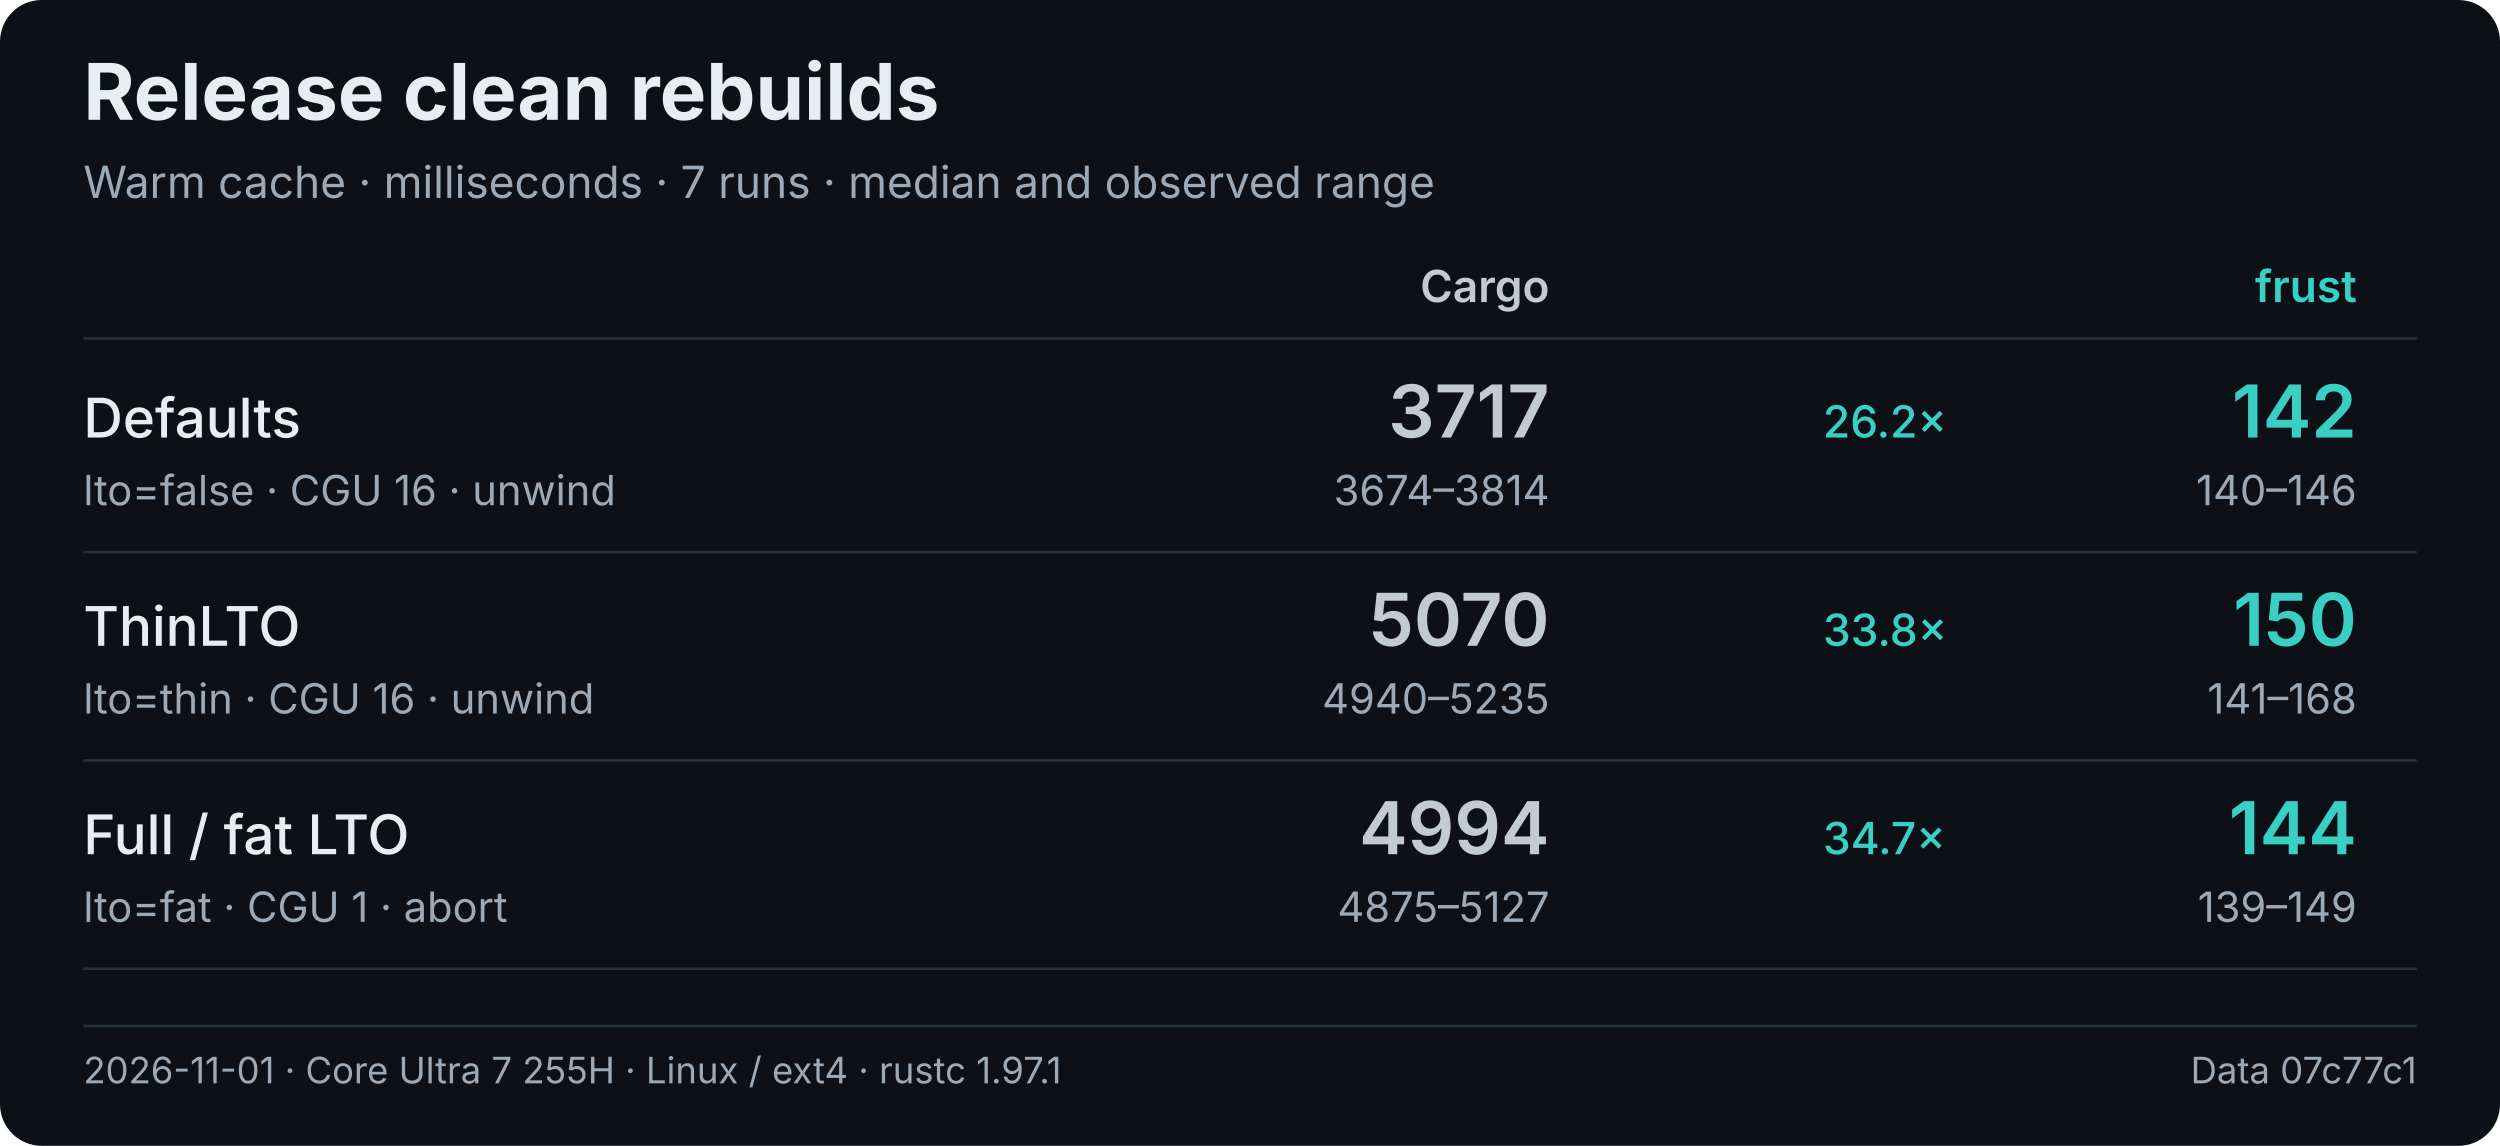
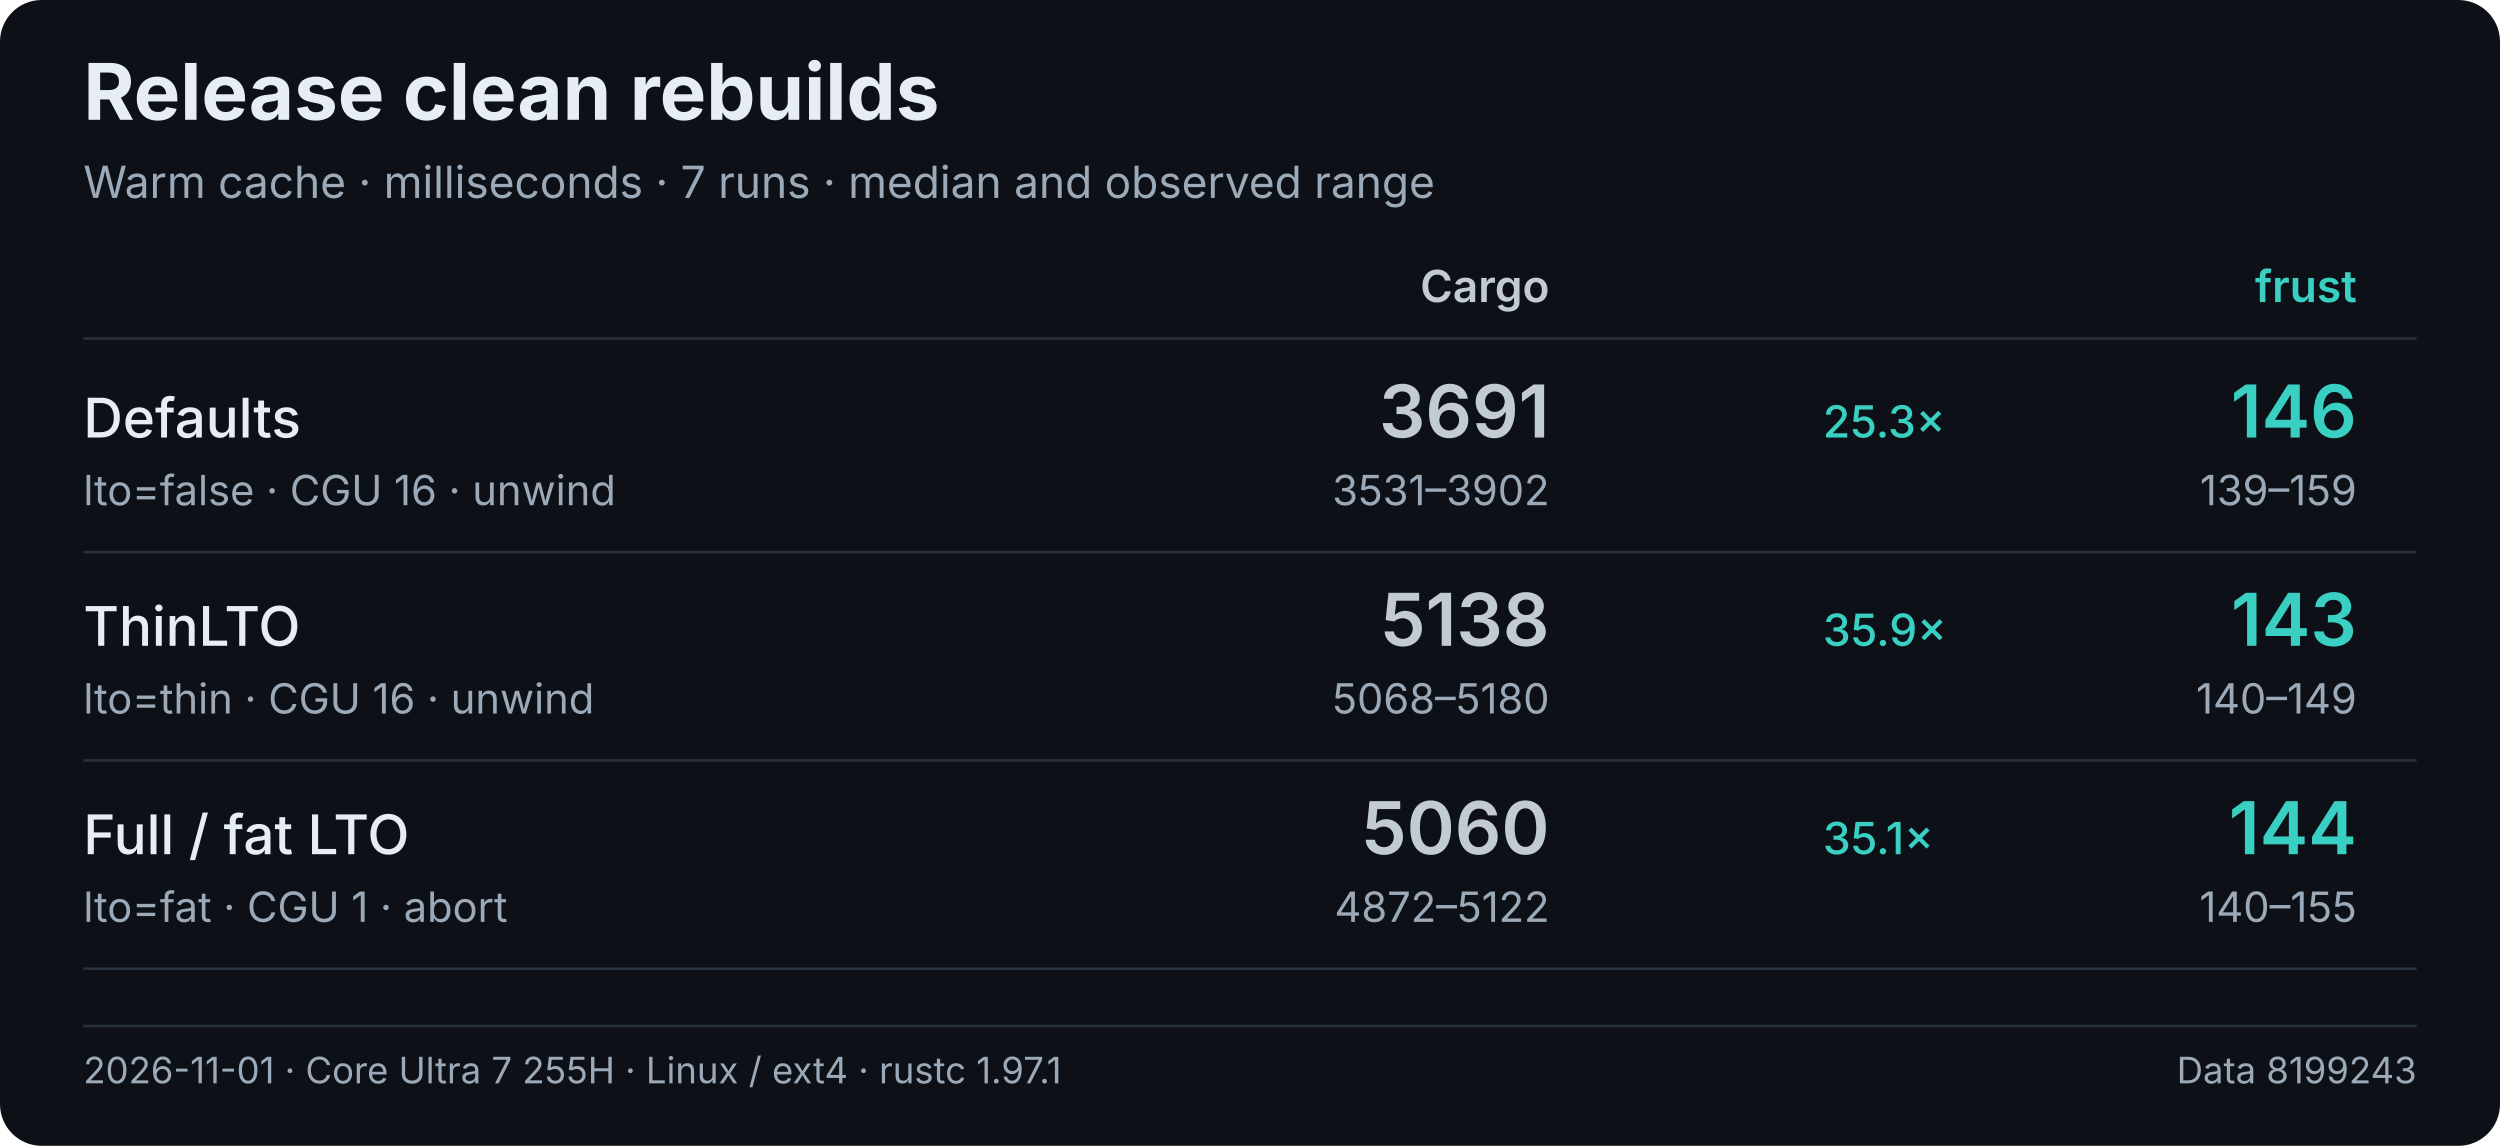
<svg xmlns="http://www.w3.org/2000/svg" viewBox="0 0 960 440" width="960" height="440" role="img" aria-labelledby="title description">
  <rect width="960" height="440" rx="16" fill="#0d1117" />
  <g font-family="system-ui, -apple-system, Segoe UI, sans-serif">
    <text x="32" y="46" font-size="30" fill="#e6edf3" font-weight="650" text-anchor="start">Release clean rebuilds</text>
    <text x="32" y="76" font-size="17" fill="#9ba9b8" font-weight="400" text-anchor="start">Warm cache · milliseconds · 7 runs · median and observed range</text>
    <text x="595" y="116" font-size="17" fill="#c2cad4" font-weight="600" text-anchor="end">Cargo</text>
    <text x="905" y="116" font-size="17" fill="#39d0c3" font-weight="600" text-anchor="end">frust</text>
    <path d="M32 130H928" stroke="#26313d" />
    <text x="32" y="168" font-size="21" fill="#e6edf3" font-weight="550" text-anchor="start">Defaults</text>
    <text x="32" y="194" font-size="16" fill="#9ba9b8" font-weight="400" text-anchor="start">lto=false · CGU 16 · unwind</text>
-     <text x="700" y="168" font-size="17" fill="#39d0c3" font-weight="550" text-anchor="start">26.2×</text>
-     <text x="595" y="168" font-size="28" fill="#c2cad4" font-weight="600" text-anchor="end">3717</text>
-     <text x="595" y="194" font-size="16" fill="#9ba9b8" font-weight="400" text-anchor="end">3674–3814</text>
-     <text x="905" y="168" font-size="28" fill="#39d0c3" font-weight="600" text-anchor="end">142</text>
-     <text x="905" y="194" font-size="16" fill="#9ba9b8" font-weight="400" text-anchor="end">140–146</text>
+     <text x="700" y="168" font-size="17" fill="#39d0c3" font-weight="550" text-anchor="start">25.3×</text>
+     <text x="595" y="168" font-size="28" fill="#c2cad4" font-weight="600" text-anchor="end">3691</text>
+     <text x="595" y="194" font-size="16" fill="#9ba9b8" font-weight="400" text-anchor="end">3531–3902</text>
+     <text x="905" y="168" font-size="28" fill="#39d0c3" font-weight="600" text-anchor="end">146</text>
+     <text x="905" y="194" font-size="16" fill="#9ba9b8" font-weight="400" text-anchor="end">139–159</text>
    <path d="M32 212H928" stroke="#26313d" />
    <text x="32" y="248" font-size="21" fill="#e6edf3" font-weight="550" text-anchor="start">ThinLTO</text>
    <text x="32" y="274" font-size="16" fill="#9ba9b8" font-weight="400" text-anchor="start">lto=thin · CGU 16 · unwind</text>
-     <text x="700" y="248" font-size="17" fill="#39d0c3" font-weight="550" text-anchor="start">33.8×</text>
-     <text x="595" y="248" font-size="28" fill="#c2cad4" font-weight="600" text-anchor="end">5070</text>
-     <text x="595" y="274" font-size="16" fill="#9ba9b8" font-weight="400" text-anchor="end">4940–5235</text>
-     <text x="905" y="248" font-size="28" fill="#39d0c3" font-weight="600" text-anchor="end">150</text>
-     <text x="905" y="274" font-size="16" fill="#9ba9b8" font-weight="400" text-anchor="end">141–168</text>
+     <text x="700" y="248" font-size="17" fill="#39d0c3" font-weight="550" text-anchor="start">35.9×</text>
+     <text x="595" y="248" font-size="28" fill="#c2cad4" font-weight="600" text-anchor="end">5138</text>
+     <text x="595" y="274" font-size="16" fill="#9ba9b8" font-weight="400" text-anchor="end">5068–5180</text>
+     <text x="905" y="248" font-size="28" fill="#39d0c3" font-weight="600" text-anchor="end">143</text>
+     <text x="905" y="274" font-size="16" fill="#9ba9b8" font-weight="400" text-anchor="end">140–149</text>
    <path d="M32 292H928" stroke="#26313d" />
    <text x="32" y="328" font-size="21" fill="#e6edf3" font-weight="550" text-anchor="start">Full / fat LTO</text>
    <text x="32" y="354" font-size="16" fill="#9ba9b8" font-weight="400" text-anchor="start">lto=fat · CGU 1 · abort</text>
-     <text x="700" y="328" font-size="17" fill="#39d0c3" font-weight="550" text-anchor="start">34.7×</text>
-     <text x="595" y="328" font-size="28" fill="#c2cad4" font-weight="600" text-anchor="end">4994</text>
-     <text x="595" y="354" font-size="16" fill="#9ba9b8" font-weight="400" text-anchor="end">4875–5127</text>
+     <text x="700" y="328" font-size="17" fill="#39d0c3" font-weight="550" text-anchor="start">35.1×</text>
+     <text x="595" y="328" font-size="28" fill="#c2cad4" font-weight="600" text-anchor="end">5060</text>
+     <text x="595" y="354" font-size="16" fill="#9ba9b8" font-weight="400" text-anchor="end">4872–5122</text>
    <text x="905" y="328" font-size="28" fill="#39d0c3" font-weight="600" text-anchor="end">144</text>
-     <text x="905" y="354" font-size="16" fill="#9ba9b8" font-weight="400" text-anchor="end">139–149</text>
+     <text x="905" y="354" font-size="16" fill="#9ba9b8" font-weight="400" text-anchor="end">140–155</text>
    <path d="M32 372H928" stroke="#26313d" />
    <path d="M32 394H928" stroke="#26313d" />
    <text x="32" y="416" font-size="14" fill="#9ba9b8" font-weight="400" text-anchor="start">2026-11-01 · Core Ultra 7 255H · Linux / ext4 · rustc 1.97.1</text>
-     <text x="928" y="416" font-size="14" fill="#9ba9b8" font-weight="400" text-anchor="end">Data 07c77c1</text>
+     <text x="928" y="416" font-size="14" fill="#9ba9b8" font-weight="400" text-anchor="end">Data 8199243</text>
  </g>
</svg>
